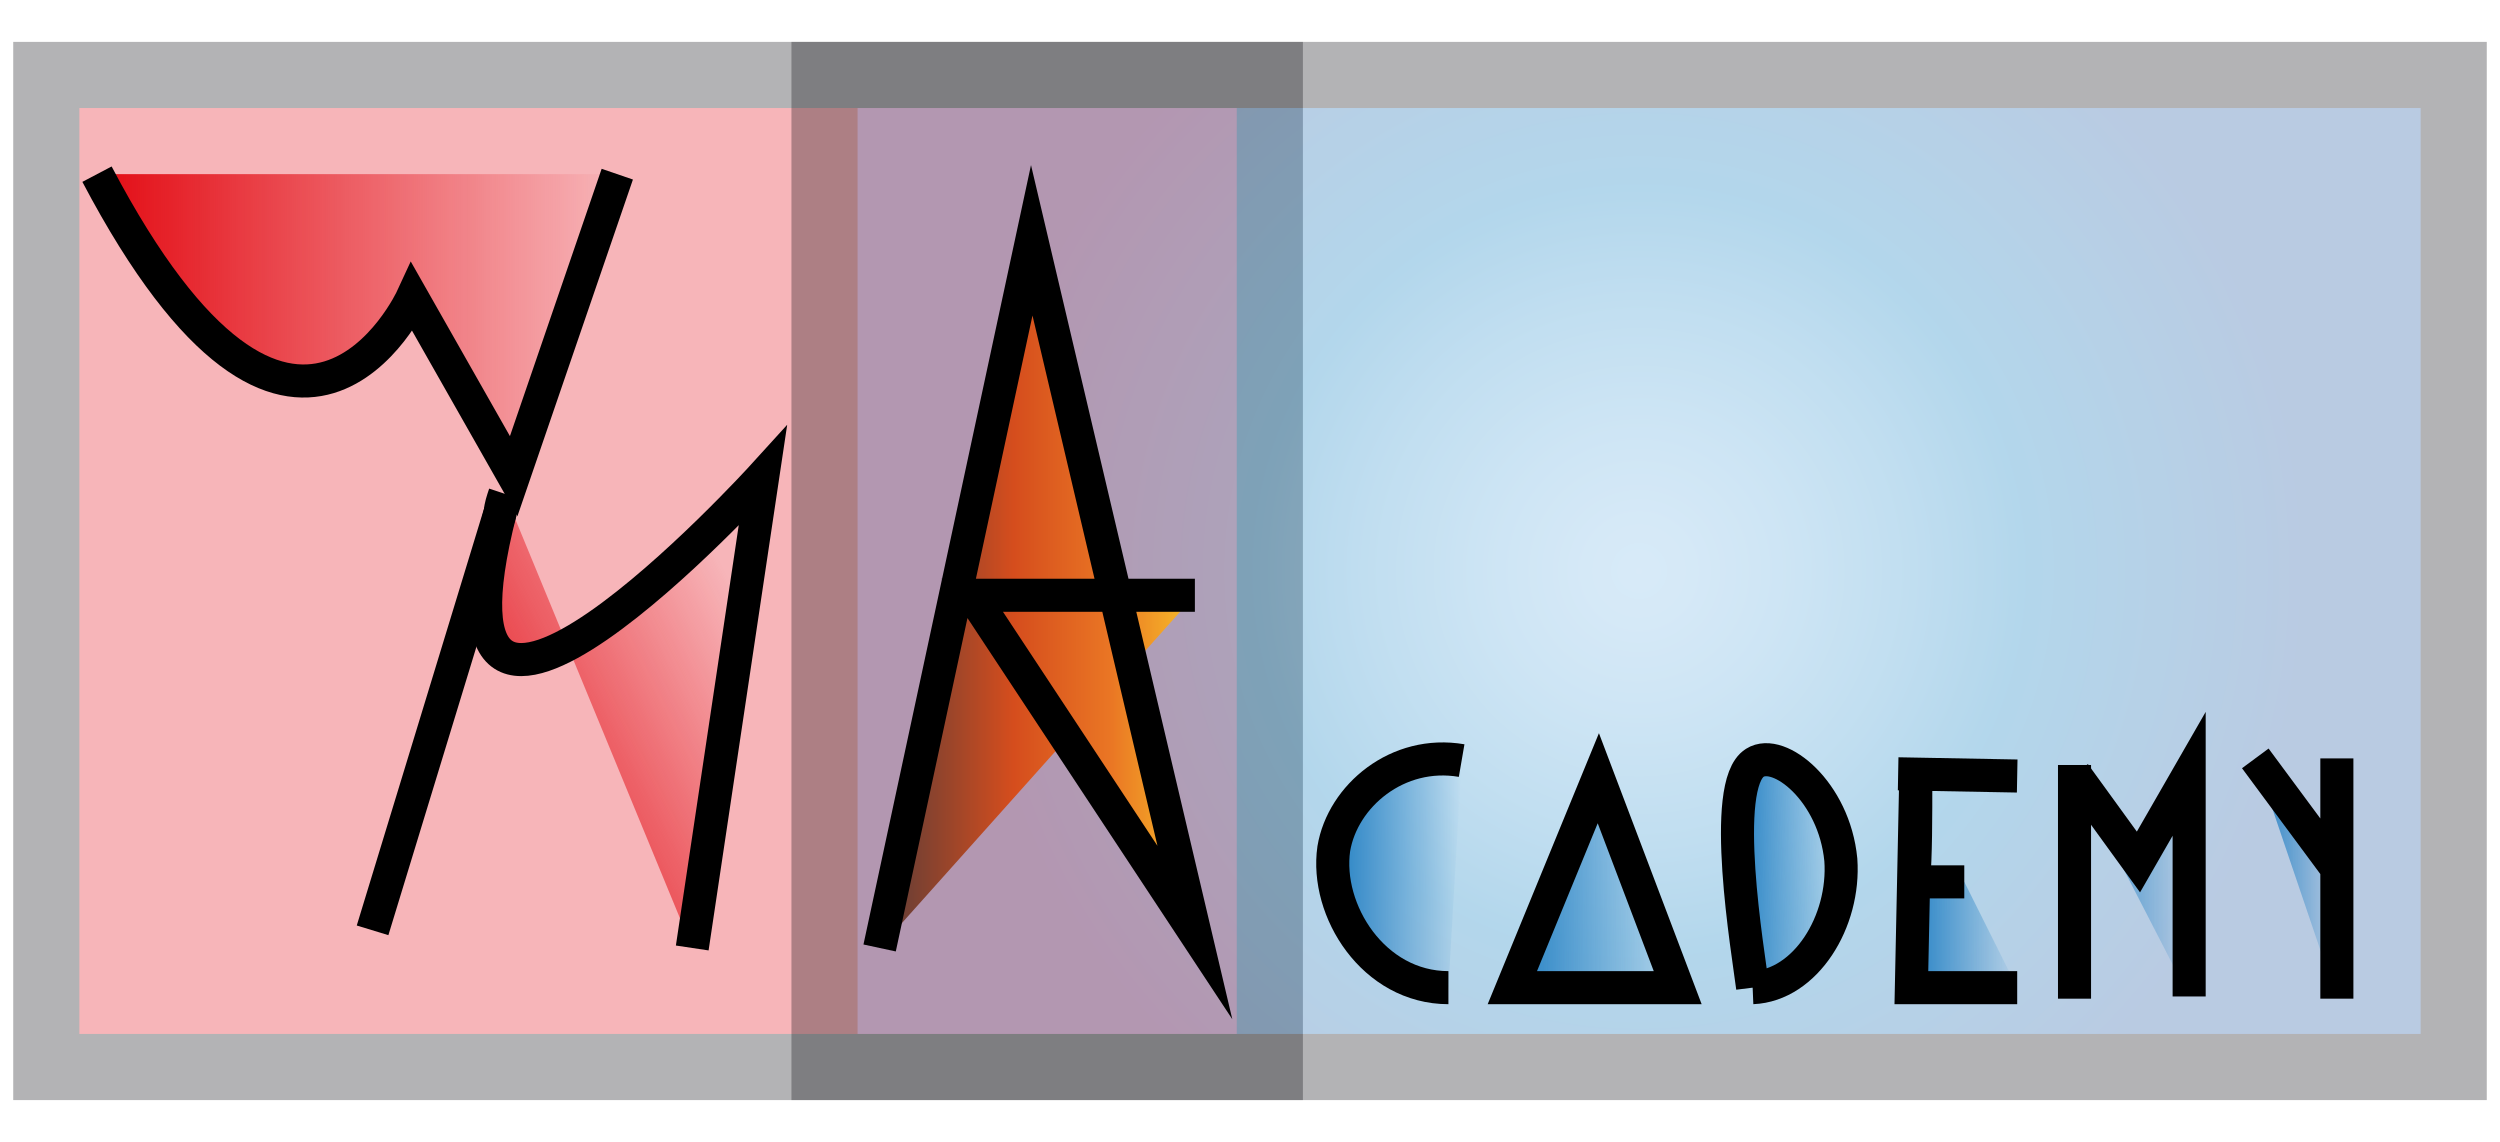
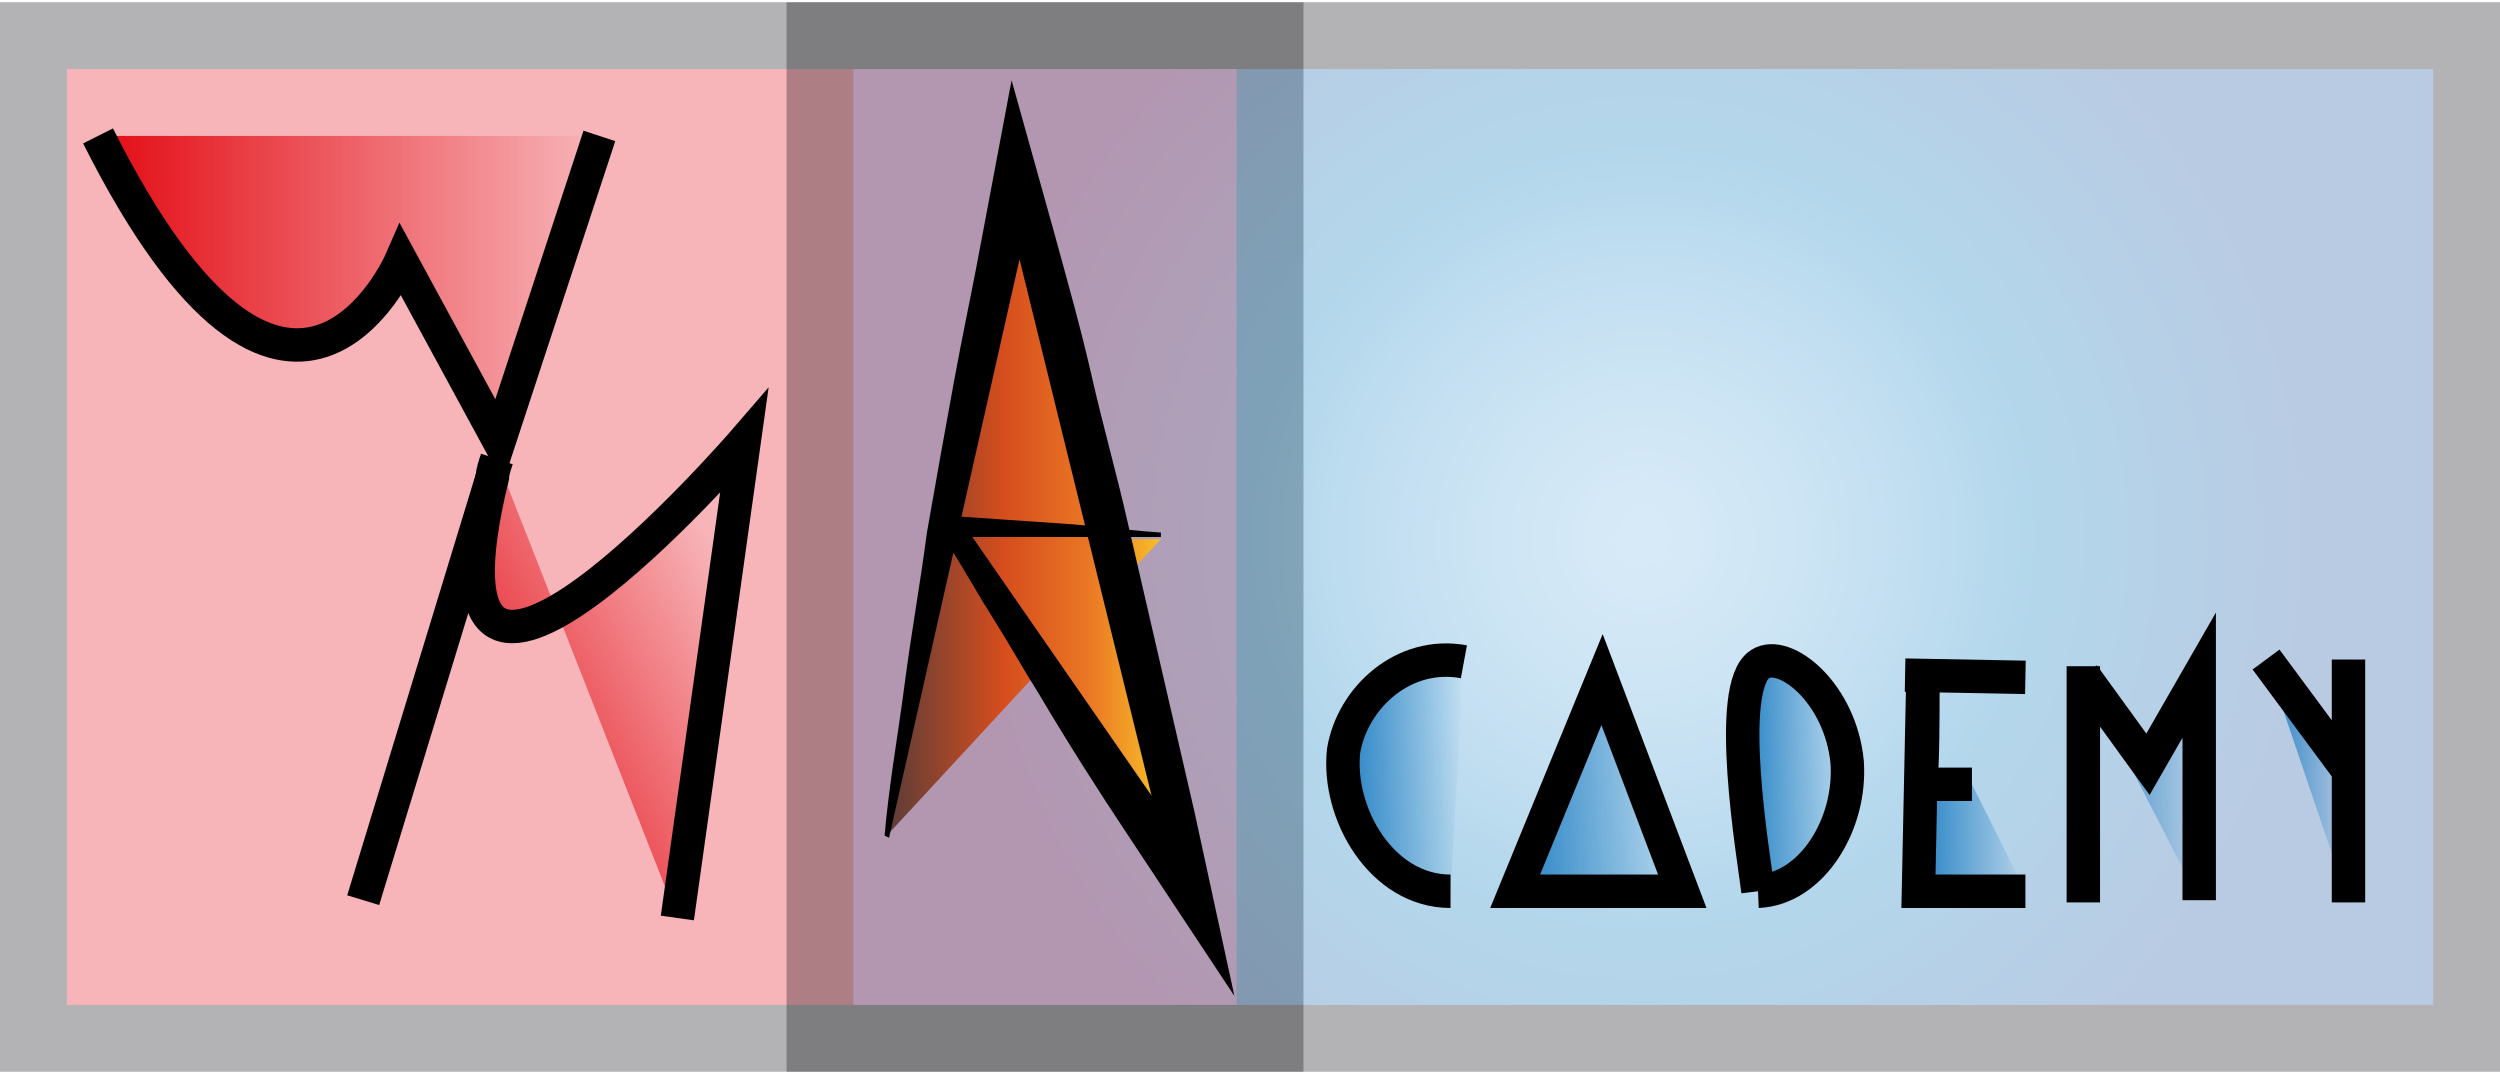
- <svg xmlns="http://www.w3.org/2000/svg" version="1.1" id="Capa_1" x="0px" y="0px" viewBox="0 0 113.4 51.8" style="enable-background:new 0 0 113.4 51.8;" xml:space="preserve">
+ <svg xmlns="http://www.w3.org/2000/svg" version="1.1" id="Capa_1" x="0px" y="0px" viewBox="0 0 112.2 48.1" style="enable-background:new 0 0 112.2 48.1;" xml:space="preserve">
  <style type="text/css">
	.st0{opacity:0.3;fill:#E30613;stroke:#010007;stroke-width:3;stroke-miterlimit:10;enable-background:new    ;}
	.st1{opacity:0.3;fill:url(#SVGID_1_);stroke:#010007;stroke-width:3;stroke-miterlimit:10;enable-background:new    ;}
	.st2{fill:url(#SVGID_2_);stroke:#000000;stroke-width:1.5;stroke-miterlimit:10;}
	.st3{fill:url(#SVGID_3_);stroke:#000000;stroke-width:1.5;stroke-miterlimit:10;}
	.st4{fill:none;stroke:#000000;stroke-width:1.5;stroke-miterlimit:10;}
- 	.st5{fill:url(#SVGID_4_);stroke:#000000;stroke-width:1.5;stroke-miterlimit:10;}
+ 	.st5{fill:url(#SVGID_4_);}
	.st6{fill:url(#SVGID_5_);stroke:#000000;stroke-width:1.5;stroke-miterlimit:10;}
	.st7{fill:url(#SVGID_6_);stroke:#000000;stroke-width:1.5;stroke-miterlimit:10;}
	.st8{fill:url(#SVGID_7_);stroke:#000000;stroke-width:1.5;stroke-miterlimit:10;}
	.st9{fill:url(#SVGID_8_);stroke:#000000;stroke-width:1.5;stroke-miterlimit:10;}
	.st10{fill:url(#SVGID_9_);stroke:#000000;stroke-width:1.5;stroke-miterlimit:10;}
	.st11{fill:url(#SVGID_10_);stroke:#000000;stroke-width:1.5;stroke-miterlimit:10;}
</style>
  <g>
-     <rect x="2.1" y="3.4" class="st0" width="55.5" height="45" />
+     <rect x="1.5" y="1.6" class="st0" width="55.5" height="45" />
  </g>
  <g>
-     <radialGradient id="SVGID_1_" cx="74.35" cy="27.139" r="30.622" gradientTransform="matrix(1 0 0 -1 0 53.0394)" gradientUnits="userSpaceOnUse">
+     <radialGradient id="SVGID_1_" cx="73.756" cy="5640.392" r="30.622" gradientTransform="matrix(1 0 0 1 0 -5616.252)" gradientUnits="userSpaceOnUse">
      <stop offset="0" style="stop-color:#7BB9E7" />
      <stop offset="8.299777e-02" style="stop-color:#72B4E4" />
      <stop offset="0.221" style="stop-color:#58A7DB" />
      <stop offset="0.396" style="stop-color:#2F91CE" />
      <stop offset="0.567" style="stop-color:#0078BE" />
      <stop offset="1" style="stop-color:#154F9E" />
    </radialGradient>
-     <rect x="37.4" y="3.4" class="st1" width="73.9" height="45" />
+     <rect x="36.8" y="1.6" class="st1" width="73.9" height="45" />
  </g>
-   <linearGradient id="SVGID_2_" gradientUnits="userSpaceOnUse" x1="4.361" y1="38.289" x2="28.029" y2="38.289" gradientTransform="matrix(1 0 0 -1 0 53.0394)">
+   <linearGradient id="SVGID_2_" gradientUnits="userSpaceOnUse" x1="4.37" y1="5629.242" x2="26.84" y2="5629.242" gradientTransform="matrix(1 0 0 1 0 -5616.252)">
    <stop offset="0" style="stop-color:#E30B13" />
    <stop offset="0.141" style="stop-color:#E30B13;stop-opacity:0.859" />
    <stop offset="1" style="stop-color:#E30B13;stop-opacity:0" />
  </linearGradient>
-   <path class="st2" d="M4.4,7.9c9,17.1,14.3,5.6,14.3,5.6l4.6,8.1L28,7.9" />
-   <linearGradient id="SVGID_3_" gradientUnits="userSpaceOnUse" x1="19.878" y1="68.46" x2="34.461" y2="60.92" gradientTransform="matrix(1 0 0 1 0 -32)">
+   <path class="st2" d="M4.4,6.1C13,23.2,18,11.7,18,11.7l4.4,8.1l4.5-13.7" />
+   <linearGradient id="SVGID_3_" gradientUnits="userSpaceOnUse" x1="19.404" y1="-16.734" x2="33.432" y2="-9.48" gradientTransform="matrix(1 0 0 -1 0 17.771)">
    <stop offset="0" style="stop-color:#E30B13" />
    <stop offset="8.962709e-02" style="stop-color:#E30B13;stop-opacity:0.91" />
    <stop offset="1" style="stop-color:#E30B13;stop-opacity:0" />
  </linearGradient>
-   <path class="st3" d="M22.9,22.4c-0.1,0.3-0.2,0.6-0.2,0.8c-4.1,16,11.9-1.6,11.9-1.6C31.4,43,31.4,43,31.4,43" />
-   <line class="st4" x1="16.9" y1="42.2" x2="22.7" y2="23.2" />
-   <linearGradient id="SVGID_4_" gradientUnits="userSpaceOnUse" x1="39.864" y1="58.95" x2="54.163" y2="58.95" gradientTransform="matrix(1 0 0 1 0 -32)">
-     <stop offset="2.247200e-02" style="stop-color:#603D37" />
-     <stop offset="0.427" style="stop-color:#D54D1D" />
-     <stop offset="0.736" style="stop-color:#EA7624" />
-     <stop offset="1" style="stop-color:#F7BE29" />
-   </linearGradient>
-   <polyline class="st5" points="39.9,43 46.8,10.9 54.2,42.3 44.1,27 54.2,27 " />
-   <linearGradient id="SVGID_5_" gradientUnits="userSpaceOnUse" x1="45.837" y1="42.579" x2="49.694" y2="42.579" gradientTransform="matrix(1.5106 0 0 1.9367 -8.7713 -42.8493)">
+   <path class="st3" d="M22.3,20.6c-0.1,0.3-0.2,0.6-0.2,0.8c-3.9,16,11.3-1.6,11.3-1.6c-3,21.4-3,21.4-3,21.4" />
+   <line class="st4" x1="16.3" y1="40.4" x2="22.1" y2="21.4" />
+   <g>
+     <linearGradient id="SVGID_4_" gradientUnits="userSpaceOnUse" x1="39.718" y1="-6.417" x2="52.093" y2="-6.417" gradientTransform="matrix(1 0 0 -1 0 17.771)">
+       <stop offset="2.247200e-02" style="stop-color:#603D37" />
+       <stop offset="0.427" style="stop-color:#D54D1D" />
+       <stop offset="0.736" style="stop-color:#EA7624" />
+       <stop offset="1" style="stop-color:#F7BE29" />
+     </linearGradient>
+     <polyline class="st5" points="39.8,37.5 45.7,10.9 52.1,36.9 43.4,24.2 52.1,24.2  " />
+     <path d="M39.7,37.5c0.2-2.3,0.6-4.5,0.9-6.8c0.3-2.3,0.7-4.5,1-6.8c0.4-2.3,0.8-4.5,1.2-6.7c0.4-2.2,0.9-4.5,1.3-6.7l1.3-6.9   l1.9,6.8c0.6,2.2,1.2,4.3,1.7,6.5c0.5,2.2,1.1,4.3,1.6,6.5l1.5,6.5l1.5,6.5l1.8,8.3l-4.7-7.1c-1.4-2.1-2.8-4.3-4.1-6.5   c-0.7-1.1-1.3-2.2-2-3.3c-0.7-1.1-1.3-2.2-2-3.3l-0.8-1.4l1.5,0.1l4.4,0.3c1.5,0.1,2.9,0.3,4.4,0.4v0.2l-8.7,0l0.1-0.2l8.8,12.7   L52,37l-3.2-13l-3.2-13l0.3,0l-6,26.6L39.7,37.5z" />
+   </g>
+   <linearGradient id="SVGID_5_" gradientUnits="userSpaceOnUse" x1="-318.178" y1="1368.612" x2="-314.6" y2="1368.612" gradientTransform="matrix(1.5106 0 0 -1.9367 540.9374 2685.445)">
    <stop offset="0" style="stop-color:#2581C4" />
    <stop offset="1" style="stop-color:#2581C4;stop-opacity:0" />
  </linearGradient>
-   <path class="st6" d="M66.3,34.5c-2.9-0.5-5.4,1.6-5.8,4c-0.4,2.8,1.8,6.3,5.2,6.3" />
-   <linearGradient id="SVGID_6_" gradientUnits="userSpaceOnUse" x1="68.637" y1="72.05" x2="76.062" y2="72.05" gradientTransform="matrix(1 0 0 1 0 -32)">
+   <path class="st6" d="M65.7,29.7c-2.7-0.5-5,1.6-5.4,4C60,36.5,62,40,65.1,40" />
+   <linearGradient id="SVGID_6_" gradientUnits="userSpaceOnUse" x1="68.044" y1="-17.519" x2="75.468" y2="-17.519" gradientTransform="matrix(1 0 0 -1 0 17.771)">
    <stop offset="0" style="stop-color:#2581C4" />
    <stop offset="1" style="stop-color:#2581C4;stop-opacity:0" />
  </linearGradient>
-   <polygon class="st7" points="72.5,35.3 68.6,44.8 76.1,44.8 " />
-   <linearGradient id="SVGID_7_" gradientUnits="userSpaceOnUse" x1="78.948" y1="71.659" x2="83.653" y2="71.659" gradientTransform="matrix(1 9.777477e-03 -9.770109e-03 0.9992 0.5665 -32.7531)">
+   <polygon class="st7" points="71.9,30.5 68,40 75.5,40 " />
+   <linearGradient id="SVGID_7_" gradientUnits="userSpaceOnUse" x1="105.676" y1="-8.577" x2="110.381" y2="-8.577" gradientTransform="matrix(1 9.777477e-03 9.770109e-03 -0.9992 -27.3714 25.2566)">
    <stop offset="0" style="stop-color:#2581C4" />
    <stop offset="1" style="stop-color:#2581C4;stop-opacity:0" />
  </linearGradient>
-   <path class="st8" d="M79.5,44.8c2.4-0.1,4.2-3,4-5.8c-0.3-3.1-2.8-5.1-3.9-4.4C78,35.6,79.3,43.2,79.5,44.8" />
-   <linearGradient id="SVGID_8_" gradientUnits="userSpaceOnUse" x1="86.646" y1="72" x2="91.46" y2="72" gradientTransform="matrix(1 0 0 1 0 -32)">
+   <path class="st8" d="M78.9,40c2.4-0.1,4.2-3,4-5.8c-0.3-3.1-2.8-5.1-3.9-4.4C77.4,30.8,78.7,38.4,78.9,40" />
+   <linearGradient id="SVGID_8_" gradientUnits="userSpaceOnUse" x1="86.052" y1="-17.469" x2="90.866" y2="-17.469" gradientTransform="matrix(1 0 0 -1 0 17.771)">
    <stop offset="0" style="stop-color:#2581C4" />
    <stop offset="1" style="stop-color:#2581C4;stop-opacity:0" />
  </linearGradient>
-   <path class="st9" d="M89.1,40h-2.3l0.1-4.8c0,2,0,3.6-0.1,4.8c-0.1,4.8-0.1,4.8-0.1,4.8h4.8" />
-   <line class="st4" x1="91.5" y1="35.2" x2="86.1" y2="35.1" />
-   <line class="st4" x1="94.1" y1="34.7" x2="94.1" y2="45.3" />
-   <linearGradient id="SVGID_9_" gradientUnits="userSpaceOnUse" x1="68.08" y1="42.856" x2="71.537" y2="42.856" gradientTransform="matrix(1.5106 0 0 1.9367 -8.7713 -42.8493)">
+   <path class="st9" d="M88.5,35.2h-2.3l0.1-4.8c0,2,0,3.6-0.1,4.8C86.1,40,86.1,40,86.1,40h4.8" />
+   <line class="st4" x1="90.9" y1="30.4" x2="85.5" y2="30.3" />
+   <line class="st4" x1="93.5" y1="29.9" x2="93.5" y2="40.5" />
+   <linearGradient id="SVGID_9_" gradientUnits="userSpaceOnUse" x1="-296.214" y1="1368.335" x2="-292.757" y2="1368.335" gradientTransform="matrix(1.5106 0 0 -1.9367 540.9374 2685.445)">
    <stop offset="0" style="stop-color:#2581C4" />
    <stop offset="1" style="stop-color:#2581C4;stop-opacity:0" />
  </linearGradient>
-   <path class="st10" d="M94.1,35.1c2.9,4,2.9,4,2.9,4l2.3-4v10.1" />
-   <linearGradient id="SVGID_10_" gradientUnits="userSpaceOnUse" x1="73.543" y1="41.995" x2="76" y2="41.995" gradientTransform="matrix(1.5106 0 0 2.1787 -8.7713 -51.6446)">
+   <path class="st10" d="M93.5,30.3c2.9,4,2.9,4,2.9,4l2.3-4v10.1" />
+   <linearGradient id="SVGID_10_" gradientUnits="userSpaceOnUse" x1="-290.751" y1="1530.071" x2="-288.294" y2="1530.071" gradientTransform="matrix(1.5106 0 0 -2.1787 540.9374 3368.656)">
    <stop offset="0" style="stop-color:#2581C4" />
    <stop offset="1" style="stop-color:#2581C4;stop-opacity:0" />
  </linearGradient>
-   <polyline class="st11" points="102.3,34.4 106,39.4 106,34.4 106,45.3 " />
+   <polyline class="st11" points="101.7,29.6 105.4,34.6 105.4,29.6 105.4,40.5 " />
</svg>
